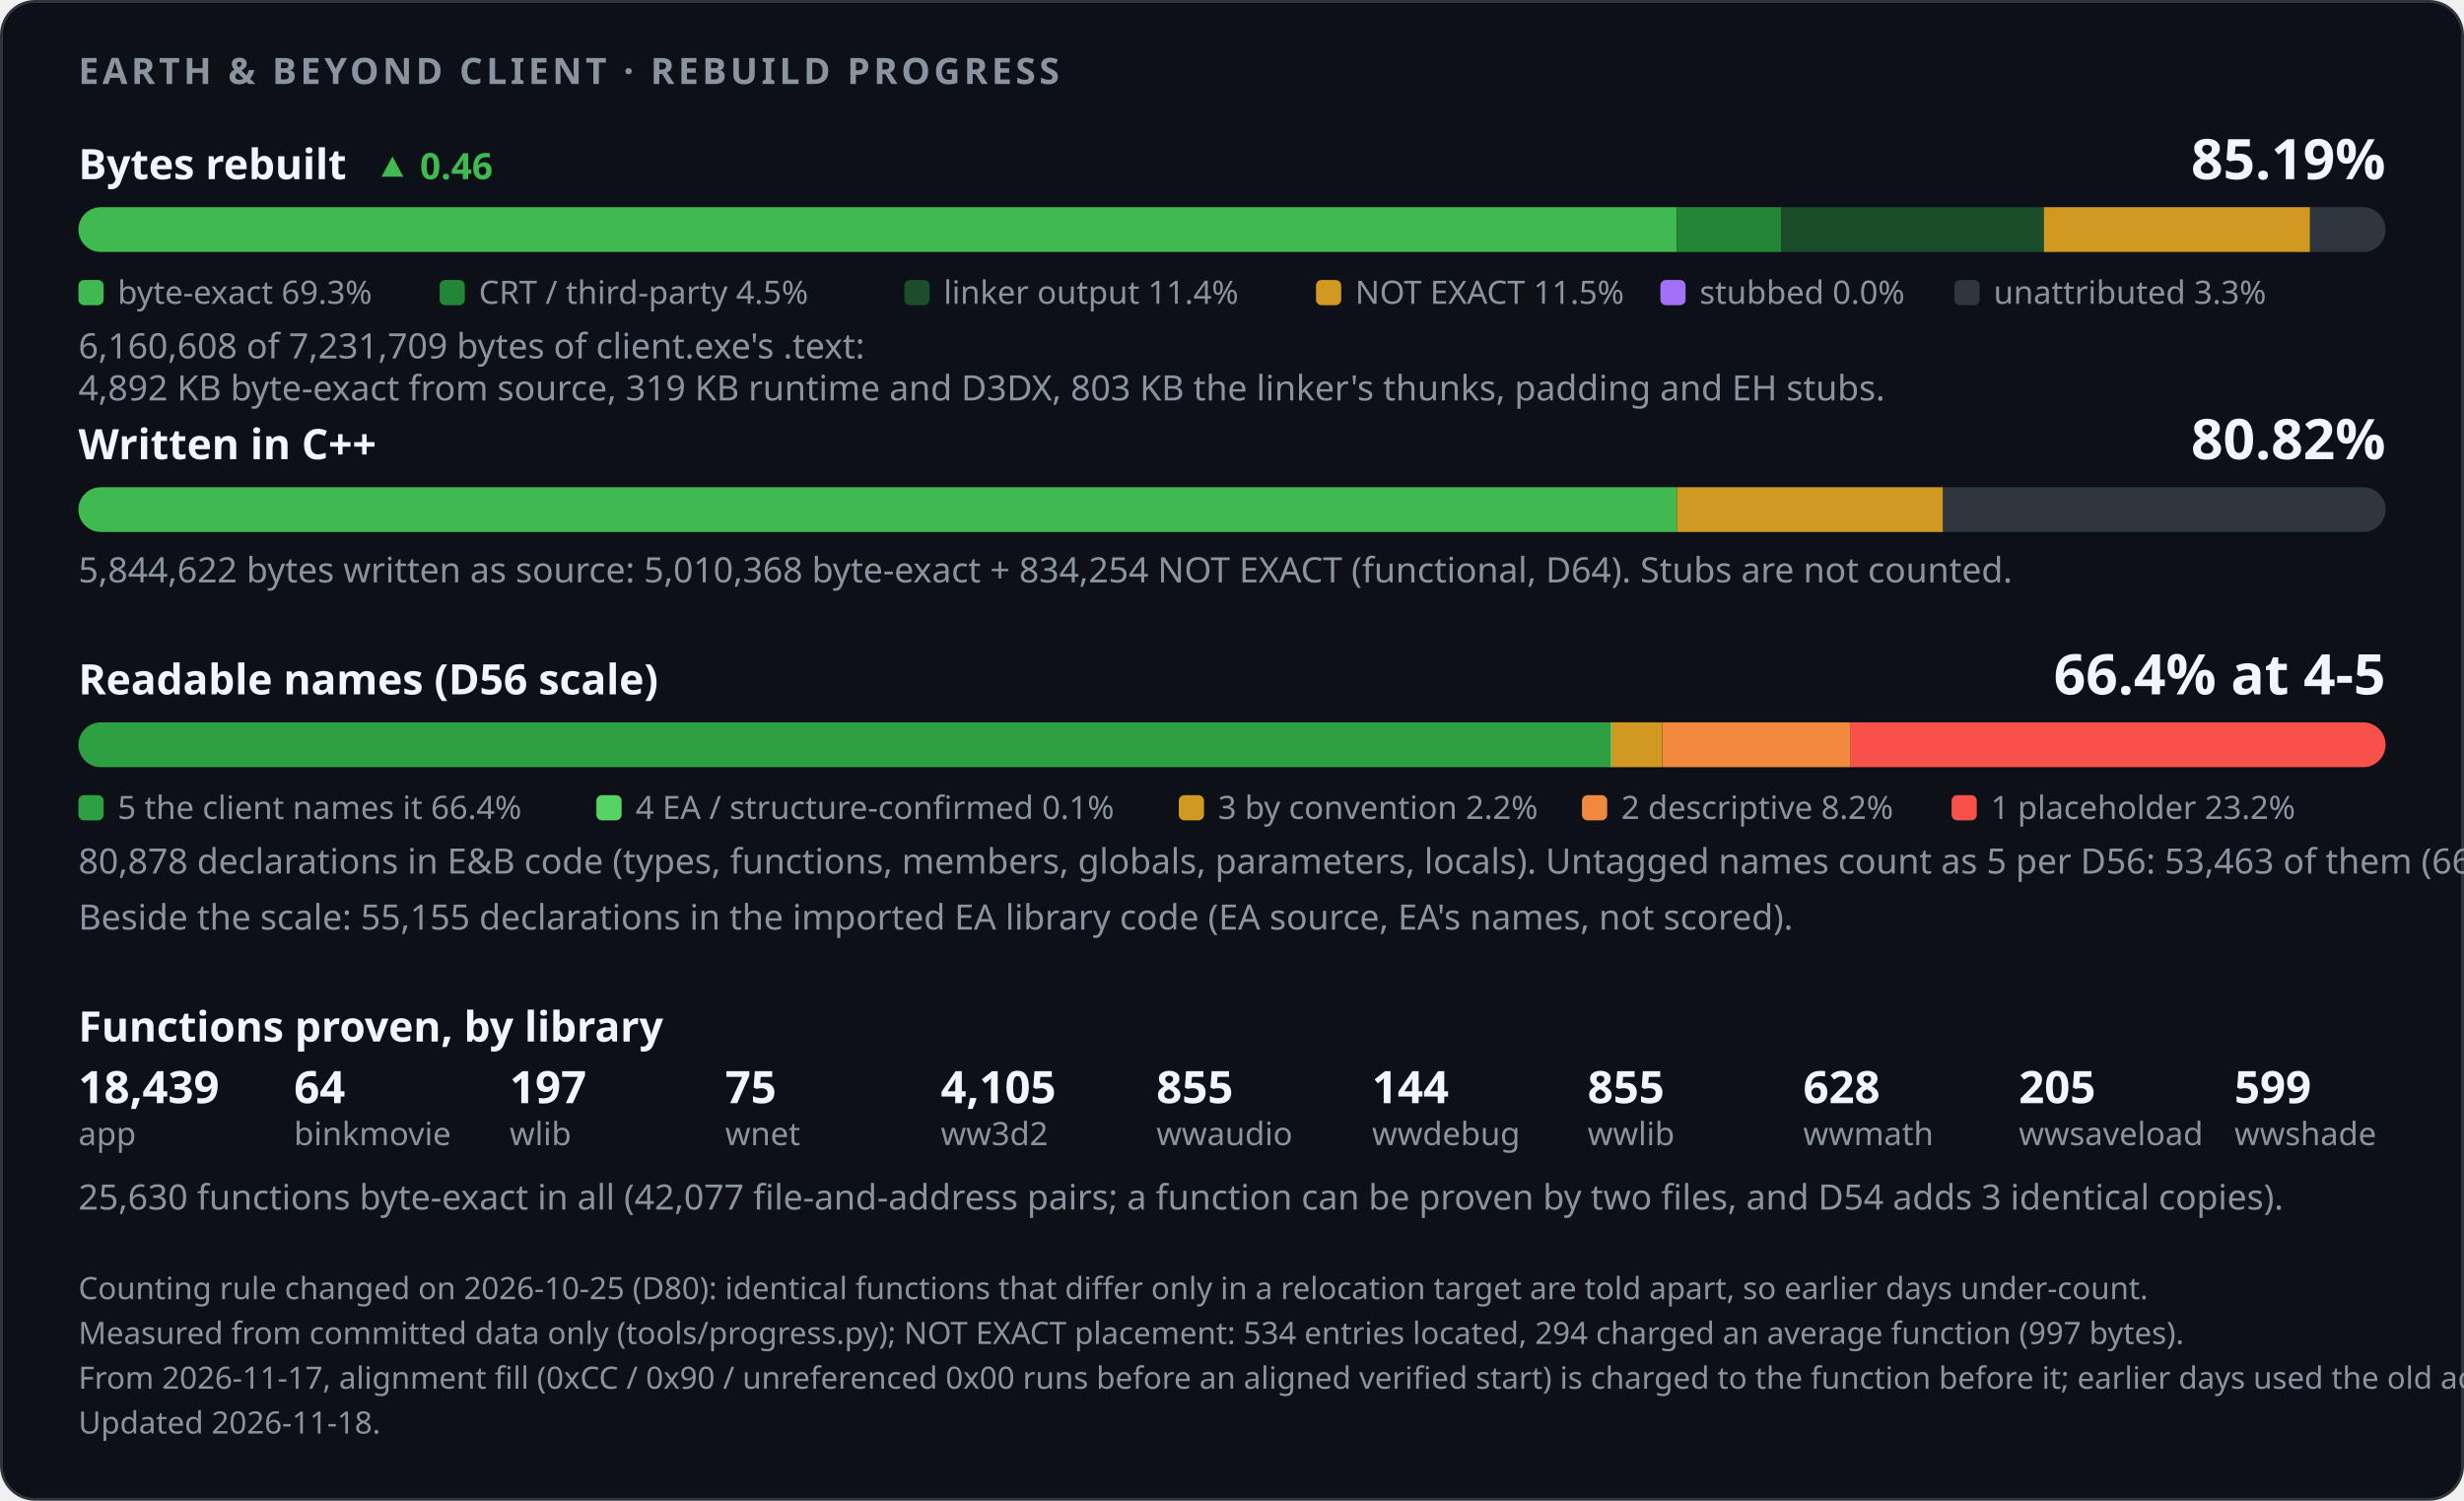
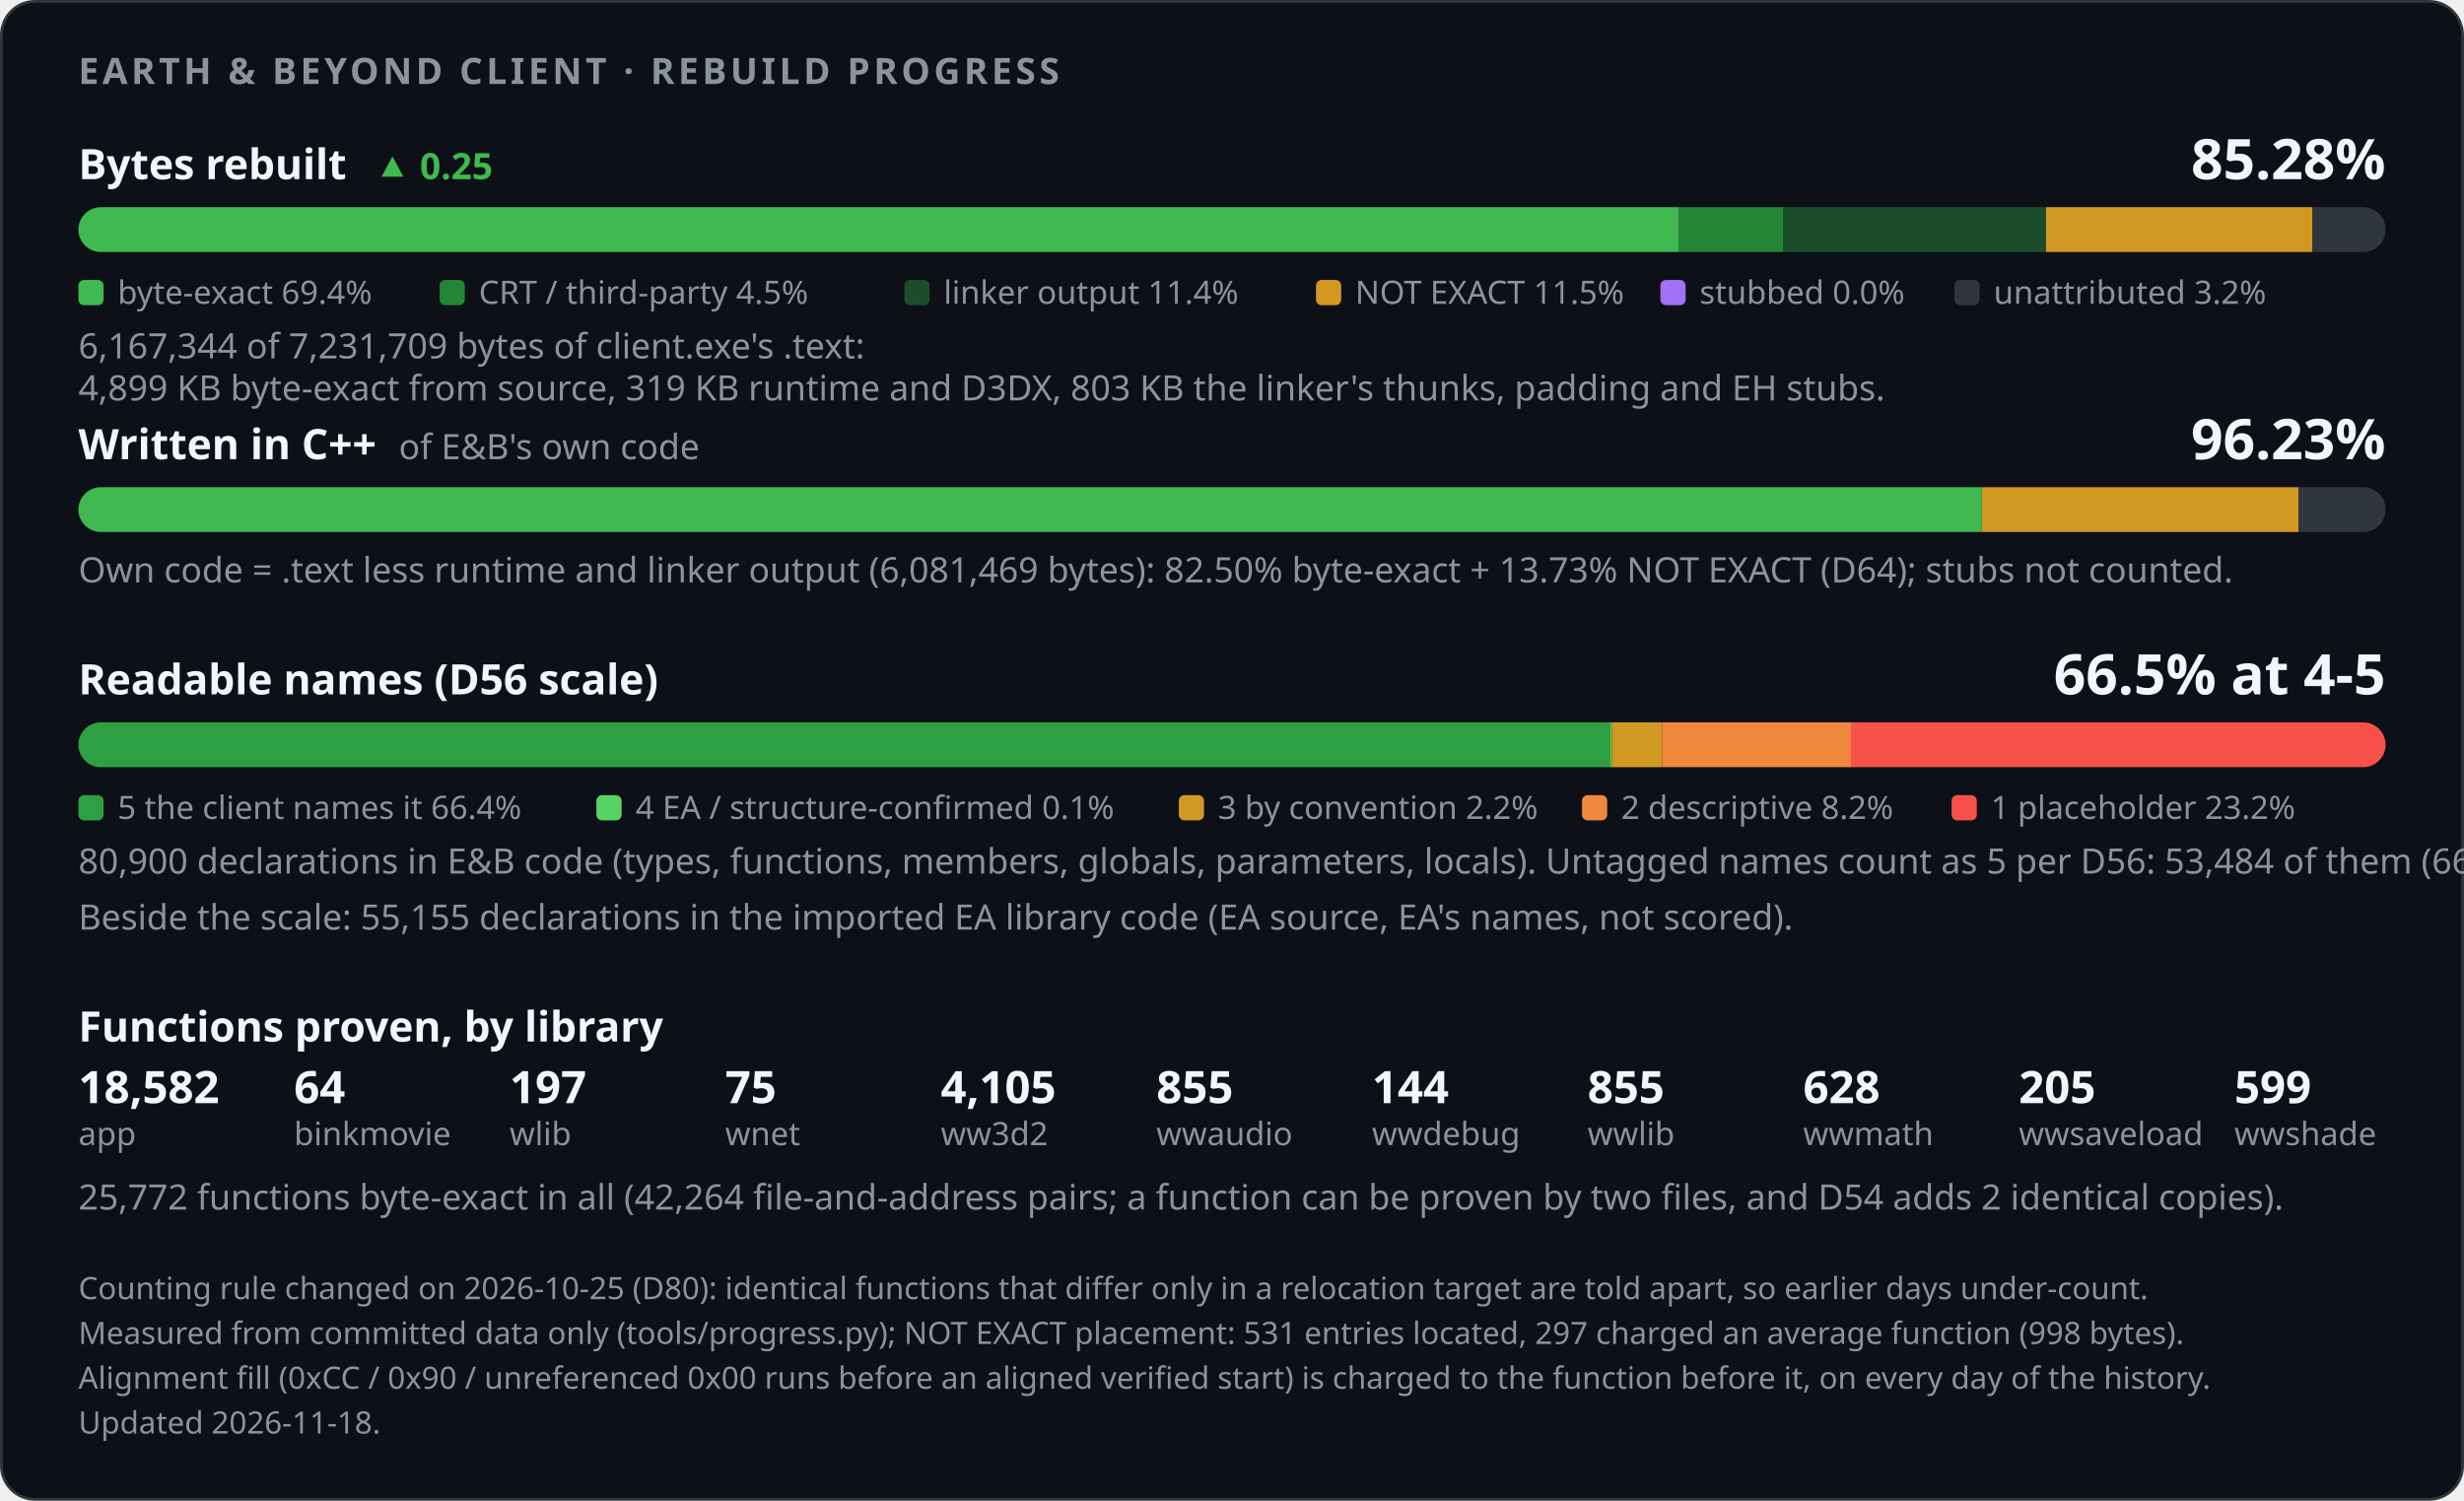
<svg xmlns="http://www.w3.org/2000/svg" width="880" height="536" viewBox="0 0 880 536" role="img" aria-labelledby="title desc">
  <style>
    .card { fill: #0d1117; stroke: #30363d; } .strong { fill: #f0f6fc; } .muted { fill: #8b949e; }
    .grid { stroke: #30363d; } .up { fill: #3fb950; } .down { fill: #f85149; }
    .s-exact { fill: #3fb950; } .s-notexact { fill: #d29922; } .s-stub { fill: #a371f7; }
    .s-third { fill: #238636; } .s-linker { fill: #1b4d2b; } .s-unattr { fill: #30363d; }
    .l-exact { stroke: #3fb950; } .l-written { stroke: #58a6ff; }
    @media (prefers-color-scheme: light) {
      .card { fill: #ffffff; stroke: #d0d7de; } .strong { fill: #1f2328; } .muted { fill: #59636e; }
      .grid { stroke: #d0d7de; } .up { fill: #1a7f37; } .down { fill: #cf222e; }
      .s-exact { fill: #1a7f37; } .s-third { fill: #4ac26b; } .s-linker { fill: #aceebb; } .s-unattr { fill: #d0d7de; }
      .l-exact { stroke: #1a7f37; } .l-written { stroke: #0969da; }
    }
  </style>
  <rect class="card" x="0.5" y="0.5" width="879" height="535" rx="12" />
  <g font-family="-apple-system,BlinkMacSystemFont,'Segoe UI','Noto Sans',Helvetica,Arial,sans-serif">
    <text x="28" y="30" class="muted" font-size="13" font-weight="600" letter-spacing="1.3">EARTH &amp; BEYOND CLIENT · REBUILD PROGRESS</text>
-     <text x="28" y="64" class="strong" font-size="15" font-weight="600">Bytes rebuilt<tspan class="up" dx="10" font-size="13" font-weight="600">▲ 0.46</tspan>
+     <text x="28" y="64" class="strong" font-size="15" font-weight="600">Bytes rebuilt<tspan class="up" dx="10" font-size="13" font-weight="600">▲ 0.25</tspan>
    </text>
-     <text x="852" y="64" class="strong" font-size="20" font-weight="700" text-anchor="end">85.19%</text>
+     <text x="852" y="64" class="strong" font-size="20" font-weight="700" text-anchor="end">85.28%</text>
    <clipPath id="clip74">
      <rect x="28" y="74" width="824" height="16" rx="8.0" />
    </clipPath>
    <g clip-path="url(#clip74)">
-       <rect x="28.00" y="74" width="570.89" height="16" class="s-exact" />
-       <rect x="598.89" y="74" width="37.32" height="16" class="s-third" />
-       <rect x="636.21" y="74" width="93.74" height="16" class="s-linker" />
-       <rect x="729.96" y="74" width="95.06" height="16" class="s-notexact" />
-       <rect x="825.01" y="74" width="26.99" height="16" class="s-unattr" />
+       <rect x="28.00" y="74" width="571.66" height="16" class="s-exact" />
+       <rect x="599.66" y="74" width="37.32" height="16" class="s-third" />
+       <rect x="636.98" y="74" width="93.74" height="16" class="s-linker" />
+       <rect x="730.72" y="74" width="95.17" height="16" class="s-notexact" />
+       <rect x="825.89" y="74" width="26.11" height="16" class="s-unattr" />
    </g>
    <rect x="28" y="100" width="9" height="9" rx="2" class="s-exact" />
-     <text x="42" y="108.5" class="muted" font-size="11.5">byte-exact 69.3%</text>
+     <text x="42" y="108.5" class="muted" font-size="11.5">byte-exact 69.4%</text>
    <rect x="157" y="100" width="9" height="9" rx="2" class="s-third" />
    <text x="171" y="108.5" class="muted" font-size="11.5">CRT / third-party 4.5%</text>
    <rect x="323" y="100" width="9" height="9" rx="2" class="s-linker" />
    <text x="337" y="108.5" class="muted" font-size="11.5">linker output 11.4%</text>
    <rect x="470" y="100" width="9" height="9" rx="2" class="s-notexact" />
    <text x="484" y="108.5" class="muted" font-size="11.5">NOT EXACT 11.5%</text>
    <rect x="593" y="100" width="9" height="9" rx="2" class="s-stub" />
    <text x="607" y="108.5" class="muted" font-size="11.5">stubbed 0.0%</text>
    <rect x="698" y="100" width="9" height="9" rx="2" class="s-unattr" />
-     <text x="712" y="108.5" class="muted" font-size="11.5">unattributed 3.3%</text>
-     <text x="28" y="128" class="muted" font-size="12.5">6,160,608 of 7,231,709 bytes of client.exe's .text:</text>
-     <text x="28" y="143" class="muted" font-size="12.5">4,892 KB byte-exact from source, 319 KB runtime and D3DX, 803 KB the linker's thunks, padding and EH stubs.</text>
-     <text x="28" y="164" class="strong" font-size="15" font-weight="600">Written in C++</text>
-     <text x="852" y="164" class="strong" font-size="20" font-weight="700" text-anchor="end">80.82%</text>
+     <text x="712" y="108.5" class="muted" font-size="11.5">unattributed 3.2%</text>
+     <text x="28" y="128" class="muted" font-size="12.5">6,167,344 of 7,231,709 bytes of client.exe's .text:</text>
+     <text x="28" y="143" class="muted" font-size="12.5">4,899 KB byte-exact from source, 319 KB runtime and D3DX, 803 KB the linker's thunks, padding and EH stubs.</text>
+     <text x="28" y="164" class="strong" font-size="15" font-weight="600">Written in C++<tspan class="muted" font-size="12.5" font-weight="400" dx="8">of E&amp;B's own code</tspan>
+     </text>
+     <text x="852" y="164" class="strong" font-size="20" font-weight="700" text-anchor="end">96.23%</text>
    <clipPath id="clip174">
      <rect x="28" y="174" width="824" height="16" rx="8.0" />
    </clipPath>
    <g clip-path="url(#clip174)">
-       <rect x="28.00" y="174" width="570.89" height="16" class="s-exact" />
-       <rect x="598.89" y="174" width="95.06" height="16" class="s-notexact" />
-       <rect x="693.95" y="174" width="158.05" height="16" class="s-unattr" />
+       <rect x="28.00" y="174" width="679.79" height="16" class="s-exact" />
+       <rect x="707.79" y="174" width="113.17" height="16" class="s-notexact" />
+       <rect x="820.95" y="174" width="31.05" height="16" class="s-unattr" />
    </g>
-     <text x="28" y="208" class="muted" font-size="12.5">5,844,622 bytes written as source: 5,010,368 byte-exact + 834,254 NOT EXACT (functional, D64). Stubs are not counted.</text>
+     <text x="28" y="208" class="muted" font-size="12.5">Own code = .text less runtime and linker output (6,081,469 bytes): 82.50% byte-exact + 13.73% NOT EXACT (D64); stubs not counted.</text>
    <text x="28" y="248" class="strong" font-size="15" font-weight="600">Readable names (D56 scale)</text>
-     <text x="852" y="248" class="strong" font-size="20" font-weight="700" text-anchor="end">66.4% at 4-5</text>
+     <text x="852" y="248" class="strong" font-size="20" font-weight="700" text-anchor="end">66.5% at 4-5</text>
    <clipPath id="clip258">
      <rect x="28" y="258" width="824" height="16" rx="8.0" />
    </clipPath>
    <g clip-path="url(#clip258)">
-       <rect x="28.00" y="258" width="547.10" height="16" fill="#2ea043" />
-       <rect x="575.10" y="258" width="0.44" height="16" fill="#56d364" />
-       <rect x="575.53" y="258" width="18.11" height="16" fill="#d29922" />
-       <rect x="593.65" y="258" width="67.32" height="16" fill="#f0883e" />
-       <rect x="660.97" y="258" width="191.03" height="16" fill="#f85149" />
+       <rect x="28.00" y="258" width="547.17" height="16" fill="#2ea043" />
+       <rect x="575.17" y="258" width="0.44" height="16" fill="#56d364" />
+       <rect x="575.61" y="258" width="18.11" height="16" fill="#d29922" />
+       <rect x="593.72" y="258" width="67.33" height="16" fill="#f0883e" />
+       <rect x="661.04" y="258" width="190.96" height="16" fill="#f85149" />
    </g>
    <rect x="28" y="284" width="9" height="9" rx="2" fill="#2ea043" />
    <text x="42" y="292.5" class="muted" font-size="11.5">5 the client names it 66.4%</text>
    <rect x="213" y="284" width="9" height="9" rx="2" fill="#56d364" />
    <text x="227" y="292.5" class="muted" font-size="11.5">4 EA / structure-confirmed 0.1%</text>
    <rect x="421" y="284" width="9" height="9" rx="2" fill="#d29922" />
    <text x="435" y="292.5" class="muted" font-size="11.5">3 by convention 2.2%</text>
    <rect x="565" y="284" width="9" height="9" rx="2" fill="#f0883e" />
    <text x="579" y="292.5" class="muted" font-size="11.5">2 descriptive 8.2%</text>
    <rect x="697" y="284" width="9" height="9" rx="2" fill="#f85149" />
    <text x="711" y="292.5" class="muted" font-size="11.5">1 placeholder 23.2%</text>
-     <text x="28" y="312" class="muted" font-size="12.5">80,878 declarations in E&amp;B code (types, functions, members, globals, parameters, locals). Untagged names count as 5 per D56: 53,463 of them (66.1%).</text>
+     <text x="28" y="312" class="muted" font-size="12.5">80,900 declarations in E&amp;B code (types, functions, members, globals, parameters, locals). Untagged names count as 5 per D56: 53,484 of them (66.1%).</text>
    <text x="28" y="332" class="muted" font-size="12.5">Beside the scale: 55,155 declarations in the imported EA library code (EA source, EA's names, not scored).</text>
    <text x="28" y="372" class="strong" font-size="15" font-weight="600">Functions proven, by library</text>
-     <text x="28" y="394" class="strong" font-size="16" font-weight="700">18,439</text>
+     <text x="28" y="394" class="strong" font-size="16" font-weight="700">18,582</text>
    <text x="28" y="409" class="muted" font-size="11.5">app</text>
    <text x="105" y="394" class="strong" font-size="16" font-weight="700">64</text>
    <text x="105" y="409" class="muted" font-size="11.5">binkmovie</text>
    <text x="182" y="394" class="strong" font-size="16" font-weight="700">197</text>
    <text x="182" y="409" class="muted" font-size="11.5">wlib</text>
    <text x="259" y="394" class="strong" font-size="16" font-weight="700">75</text>
    <text x="259" y="409" class="muted" font-size="11.5">wnet</text>
    <text x="336" y="394" class="strong" font-size="16" font-weight="700">4,105</text>
    <text x="336" y="409" class="muted" font-size="11.5">ww3d2</text>
    <text x="413" y="394" class="strong" font-size="16" font-weight="700">855</text>
    <text x="413" y="409" class="muted" font-size="11.5">wwaudio</text>
    <text x="490" y="394" class="strong" font-size="16" font-weight="700">144</text>
    <text x="490" y="409" class="muted" font-size="11.5">wwdebug</text>
    <text x="567" y="394" class="strong" font-size="16" font-weight="700">855</text>
    <text x="567" y="409" class="muted" font-size="11.5">wwlib</text>
    <text x="644" y="394" class="strong" font-size="16" font-weight="700">628</text>
    <text x="644" y="409" class="muted" font-size="11.5">wwmath</text>
    <text x="721" y="394" class="strong" font-size="16" font-weight="700">205</text>
    <text x="721" y="409" class="muted" font-size="11.5">wwsaveload</text>
    <text x="798" y="394" class="strong" font-size="16" font-weight="700">599</text>
    <text x="798" y="409" class="muted" font-size="11.5">wwshade</text>
-     <text x="28" y="432" class="muted" font-size="12.5">25,630 functions byte-exact in all (42,077 file-and-address pairs; a function can be proven by two files, and D54 adds 3 identical copies).</text>
+     <text x="28" y="432" class="muted" font-size="12.5">25,772 functions byte-exact in all (42,264 file-and-address pairs; a function can be proven by two files, and D54 adds 2 identical copies).</text>
    <text x="28" y="464" class="muted" font-size="11">Counting rule changed on 2026-10-25 (D80): identical functions that differ only in a relocation target are told apart, so earlier days under-count.</text>
-     <text x="28" y="480" class="muted" font-size="11">Measured from committed data only (tools/progress.py); NOT EXACT placement: 534 entries located, 294 charged an average function (997 bytes).</text>
-     <text x="28" y="496" class="muted" font-size="11">From 2026-11-17, alignment fill (0xCC / 0x90 / unreferenced 0x00 runs before an aligned verified start) is charged to the function before it; earlier days used the old accounting.</text>
+     <text x="28" y="480" class="muted" font-size="11">Measured from committed data only (tools/progress.py); NOT EXACT placement: 531 entries located, 297 charged an average function (998 bytes).</text>
+     <text x="28" y="496" class="muted" font-size="11">Alignment fill (0xCC / 0x90 / unreferenced 0x00 runs before an aligned verified start) is charged to the function before it, on every day of the history.</text>
    <text x="28" y="512" class="muted" font-size="11">Updated 2026-11-18.</text>
  </g>
</svg>
